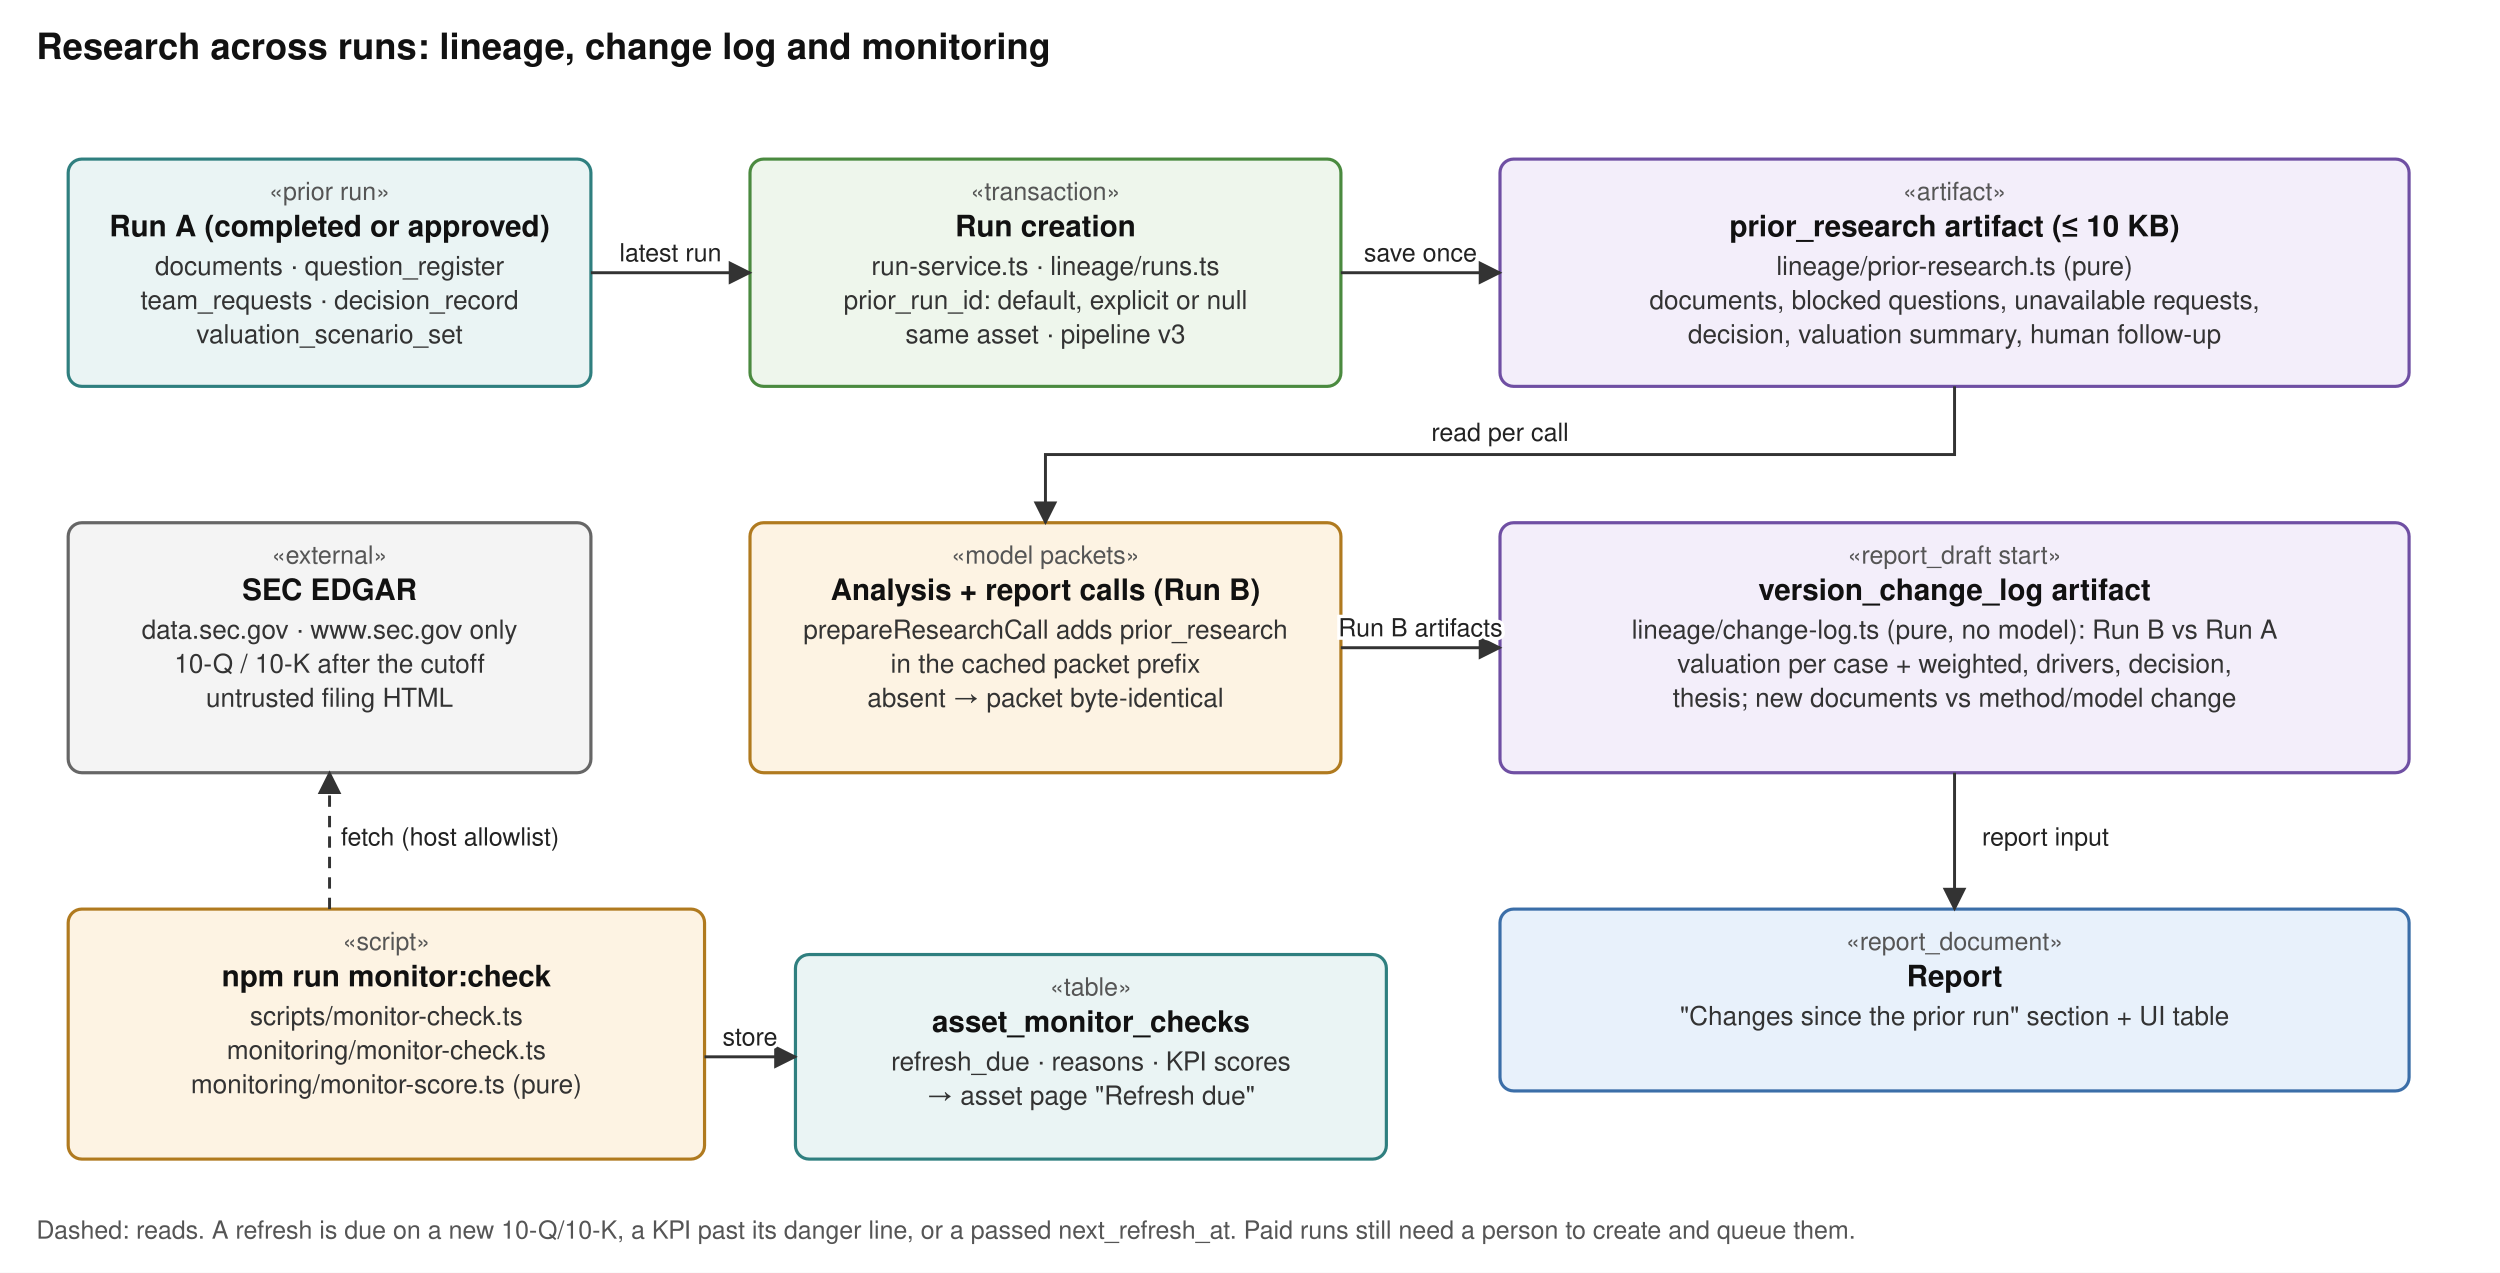
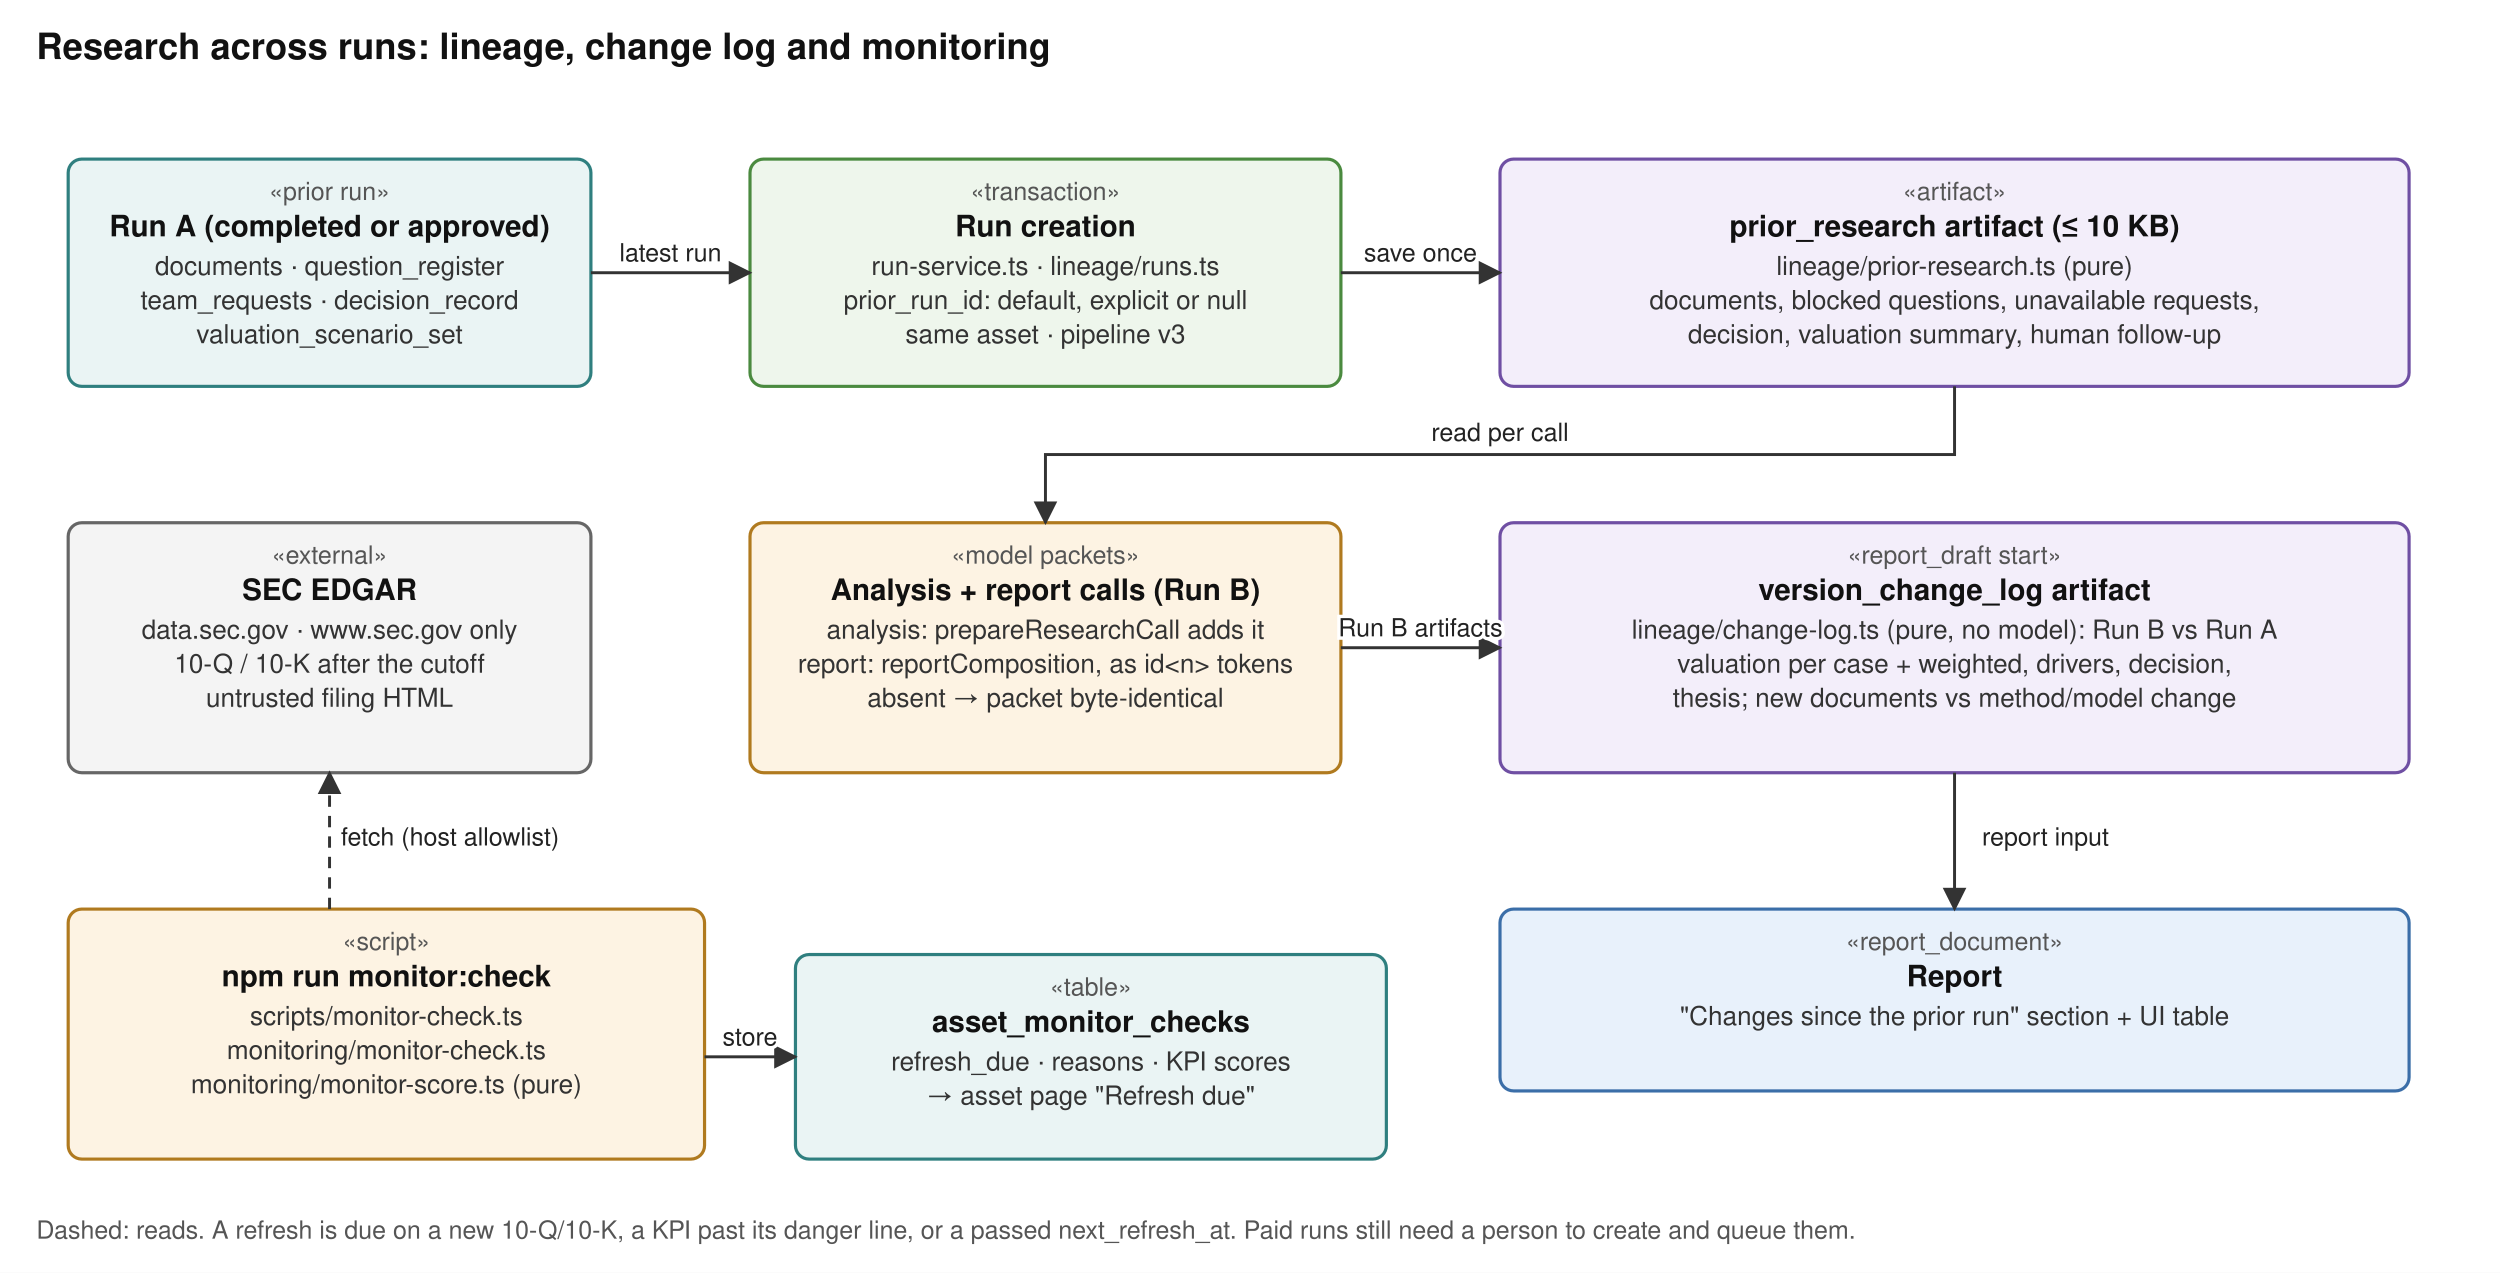
<svg xmlns="http://www.w3.org/2000/svg" viewBox="0 0 1100 560" width="1100" height="560" role="img" aria-labelledby="t d" font-family="Helvetica, Arial, sans-serif" font-size="13">
  <defs>
    <marker id="a" viewBox="0 0 10 10" refX="9" refY="5" markerWidth="8" markerHeight="8" orient="auto-start-reverse">
      <path d="M0,0 L10,5 L0,10 z" fill="#333" />
    </marker>
    <marker id="o" viewBox="0 0 10 10" refX="9" refY="5" markerWidth="9" markerHeight="9" orient="auto-start-reverse">
      <path d="M0,0 L10,5 L0,10" fill="none" stroke="#333" />
    </marker>
  </defs>
  <rect x="0" y="0" width="1100" height="560" fill="#ffffff" />
  <text x="16" y="26" font-size="16" font-weight="bold" fill="#111">Research across runs: lineage, change log and monitoring</text>
  <rect x="30" y="70" width="230" height="100" rx="6" fill="#eaf4f4" stroke="#2f7f7f" stroke-width="1.4" />
  <text x="145.0" y="88" font-size="11" font-weight="normal" text-anchor="middle" fill="#555">«prior run»</text>
  <text x="145.0" y="104" font-size="13" font-weight="bold" text-anchor="middle" fill="#111">Run A (completed or approved)</text>
  <text x="145.0" y="121" font-size="11.5" font-weight="normal" text-anchor="middle" fill="#333">documents · question_register</text>
  <text x="145.0" y="136" font-size="11.5" font-weight="normal" text-anchor="middle" fill="#333">team_requests · decision_record</text>
  <text x="145.0" y="151" font-size="11.5" font-weight="normal" text-anchor="middle" fill="#333">valuation_scenario_set</text>
  <rect x="330" y="70" width="260" height="100" rx="6" fill="#eef6ec" stroke="#4a8a3f" stroke-width="1.4" />
  <text x="460.0" y="88" font-size="11" font-weight="normal" text-anchor="middle" fill="#555">«transaction»</text>
  <text x="460.0" y="104" font-size="13" font-weight="bold" text-anchor="middle" fill="#111">Run creation</text>
  <text x="460.0" y="121" font-size="11.5" font-weight="normal" text-anchor="middle" fill="#333">run-service.ts · lineage/runs.ts</text>
  <text x="460.0" y="136" font-size="11.5" font-weight="normal" text-anchor="middle" fill="#333">prior_run_id: default, explicit or null</text>
  <text x="460.0" y="151" font-size="11.5" font-weight="normal" text-anchor="middle" fill="#333">same asset · pipeline v3</text>
  <rect x="660" y="70" width="400" height="100" rx="6" fill="#f3eefa" stroke="#6f4fa3" stroke-width="1.4" />
  <text x="860.0" y="88" font-size="11" font-weight="normal" text-anchor="middle" fill="#555">«artifact»</text>
  <text x="860.0" y="104" font-size="13" font-weight="bold" text-anchor="middle" fill="#111">prior_research artifact (≤ 10 KB)</text>
  <text x="860.0" y="121" font-size="11.5" font-weight="normal" text-anchor="middle" fill="#333">lineage/prior-research.ts (pure)</text>
  <text x="860.0" y="136" font-size="11.5" font-weight="normal" text-anchor="middle" fill="#333">documents, blocked questions, unavailable requests,</text>
  <text x="860.0" y="151" font-size="11.5" font-weight="normal" text-anchor="middle" fill="#333">decision, valuation summary, human follow-up</text>
  <rect x="330" y="230" width="260" height="110" rx="6" fill="#fdf3e3" stroke="#b07a1f" stroke-width="1.4" />
  <text x="460.0" y="248" font-size="11" font-weight="normal" text-anchor="middle" fill="#555">«model packets»</text>
  <text x="460.0" y="264" font-size="13" font-weight="bold" text-anchor="middle" fill="#111">Analysis + report calls (Run B)</text>
-   <text x="460.0" y="281" font-size="11.5" font-weight="normal" text-anchor="middle" fill="#333">prepareResearchCall adds prior_research</text>
-   <text x="460.0" y="296" font-size="11.5" font-weight="normal" text-anchor="middle" fill="#333">in the cached packet prefix</text>
+   <text x="460.0" y="281" font-size="11.5" font-weight="normal" text-anchor="middle" fill="#333">analysis: prepareResearchCall adds it</text>
+   <text x="460.0" y="296" font-size="11.5" font-weight="normal" text-anchor="middle" fill="#333">report: reportComposition, as id&lt;n&gt; tokens</text>
  <text x="460.0" y="311" font-size="11.5" font-weight="normal" text-anchor="middle" fill="#333">absent → packet byte-identical</text>
  <rect x="660" y="230" width="400" height="110" rx="6" fill="#f3eefa" stroke="#6f4fa3" stroke-width="1.4" />
  <text x="860.0" y="248" font-size="11" font-weight="normal" text-anchor="middle" fill="#555">«report_draft start»</text>
  <text x="860.0" y="264" font-size="13" font-weight="bold" text-anchor="middle" fill="#111">version_change_log artifact</text>
  <text x="860.0" y="281" font-size="11.5" font-weight="normal" text-anchor="middle" fill="#333">lineage/change-log.ts (pure, no model): Run B vs Run A</text>
  <text x="860.0" y="296" font-size="11.5" font-weight="normal" text-anchor="middle" fill="#333">valuation per case + weighted, drivers, decision,</text>
  <text x="860.0" y="311" font-size="11.5" font-weight="normal" text-anchor="middle" fill="#333">thesis; new documents vs method/model change</text>
  <rect x="660" y="400" width="400" height="80" rx="6" fill="#e8f1fb" stroke="#3b6ea8" stroke-width="1.4" />
  <text x="860.0" y="418" font-size="11" font-weight="normal" text-anchor="middle" fill="#555">«report_document»</text>
  <text x="860.0" y="434" font-size="13" font-weight="bold" text-anchor="middle" fill="#111">Report</text>
  <text x="860.0" y="451" font-size="11.5" font-weight="normal" text-anchor="middle" fill="#333">"Changes since the prior run" section + UI table</text>
  <rect x="30" y="400" width="280" height="110" rx="6" fill="#fdf3e3" stroke="#b07a1f" stroke-width="1.4" />
  <text x="170.0" y="418" font-size="11" font-weight="normal" text-anchor="middle" fill="#555">«script»</text>
  <text x="170.0" y="434" font-size="13" font-weight="bold" text-anchor="middle" fill="#111">npm run monitor:check</text>
  <text x="170.0" y="451" font-size="11.5" font-weight="normal" text-anchor="middle" fill="#333">scripts/monitor-check.ts</text>
  <text x="170.0" y="466" font-size="11.5" font-weight="normal" text-anchor="middle" fill="#333">monitoring/monitor-check.ts</text>
  <text x="170.0" y="481" font-size="11.5" font-weight="normal" text-anchor="middle" fill="#333">monitoring/monitor-score.ts (pure)</text>
  <rect x="30" y="230" width="230" height="110" rx="6" fill="#f4f4f4" stroke="#666666" stroke-width="1.4" />
  <text x="145.0" y="248" font-size="11" font-weight="normal" text-anchor="middle" fill="#555">«external»</text>
  <text x="145.0" y="264" font-size="13" font-weight="bold" text-anchor="middle" fill="#111">SEC EDGAR</text>
  <text x="145.0" y="281" font-size="11.5" font-weight="normal" text-anchor="middle" fill="#333">data.sec.gov · www.sec.gov only</text>
  <text x="145.0" y="296" font-size="11.5" font-weight="normal" text-anchor="middle" fill="#333">10-Q / 10-K after the cutoff</text>
  <text x="145.0" y="311" font-size="11.5" font-weight="normal" text-anchor="middle" fill="#333">untrusted filing HTML</text>
  <rect x="350" y="420" width="260" height="90" rx="6" fill="#eaf4f4" stroke="#2f7f7f" stroke-width="1.4" />
  <text x="480.0" y="438" font-size="11" font-weight="normal" text-anchor="middle" fill="#555">«table»</text>
  <text x="480.0" y="454" font-size="13" font-weight="bold" text-anchor="middle" fill="#111">asset_monitor_checks</text>
  <text x="480.0" y="471" font-size="11.5" font-weight="normal" text-anchor="middle" fill="#333">refresh_due · reasons · KPI scores</text>
  <text x="480.0" y="486" font-size="11.5" font-weight="normal" text-anchor="middle" fill="#333">→ asset page "Refresh due"</text>
  <path d="M260,120 L330,120" fill="none" stroke="#333" stroke-width="1.3" marker-end="url(#a)" />
  <text x="295.0" y="115.0" font-size="11" text-anchor="middle" fill="#222" stroke="#ffffff" stroke-width="3" paint-order="stroke">latest run</text>
  <path d="M590,120 L660,120" fill="none" stroke="#333" stroke-width="1.3" marker-end="url(#a)" />
  <text x="625.0" y="115.0" font-size="11" text-anchor="middle" fill="#222" stroke="#ffffff" stroke-width="3" paint-order="stroke">save once</text>
  <path d="M860,170 L860,200 L460,200 L460,230" fill="none" stroke="#333" stroke-width="1.3" marker-end="url(#a)" />
  <text x="660" y="194" font-size="11" text-anchor="middle" fill="#222" stroke="#ffffff" stroke-width="3" paint-order="stroke">read per call</text>
  <path d="M590,285 L660,285" fill="none" stroke="#333" stroke-width="1.3" marker-end="url(#a)" />
  <text x="625.0" y="280.0" font-size="11" text-anchor="middle" fill="#222" stroke="#ffffff" stroke-width="3" paint-order="stroke">Run B artifacts</text>
  <path d="M860,340 L860,400" fill="none" stroke="#333" stroke-width="1.3" marker-end="url(#a)" />
  <text x="900" y="372" font-size="11" text-anchor="middle" fill="#222" stroke="#ffffff" stroke-width="3" paint-order="stroke">report input</text>
  <path d="M145,400 L145,340" fill="none" stroke="#333" stroke-width="1.3" stroke-dasharray="5 4" marker-end="url(#a)" />
  <text x="150" y="372" font-size="11" text-anchor="start" fill="#222" stroke="#ffffff" stroke-width="3" paint-order="stroke">fetch (host allowlist)</text>
  <path d="M310,465 L350,465" fill="none" stroke="#333" stroke-width="1.3" marker-end="url(#a)" />
  <text x="330.0" y="460.0" font-size="11" text-anchor="middle" fill="#222" stroke="#ffffff" stroke-width="3" paint-order="stroke">store</text>
  <text x="16" y="545" font-size="11" font-weight="normal" text-anchor="start" fill="#555">Dashed: reads. A refresh is due on a new 10-Q/10-K, a KPI past its danger line, or a passed next_refresh_at. Paid runs still need a person to create and queue them.</text>
</svg>
